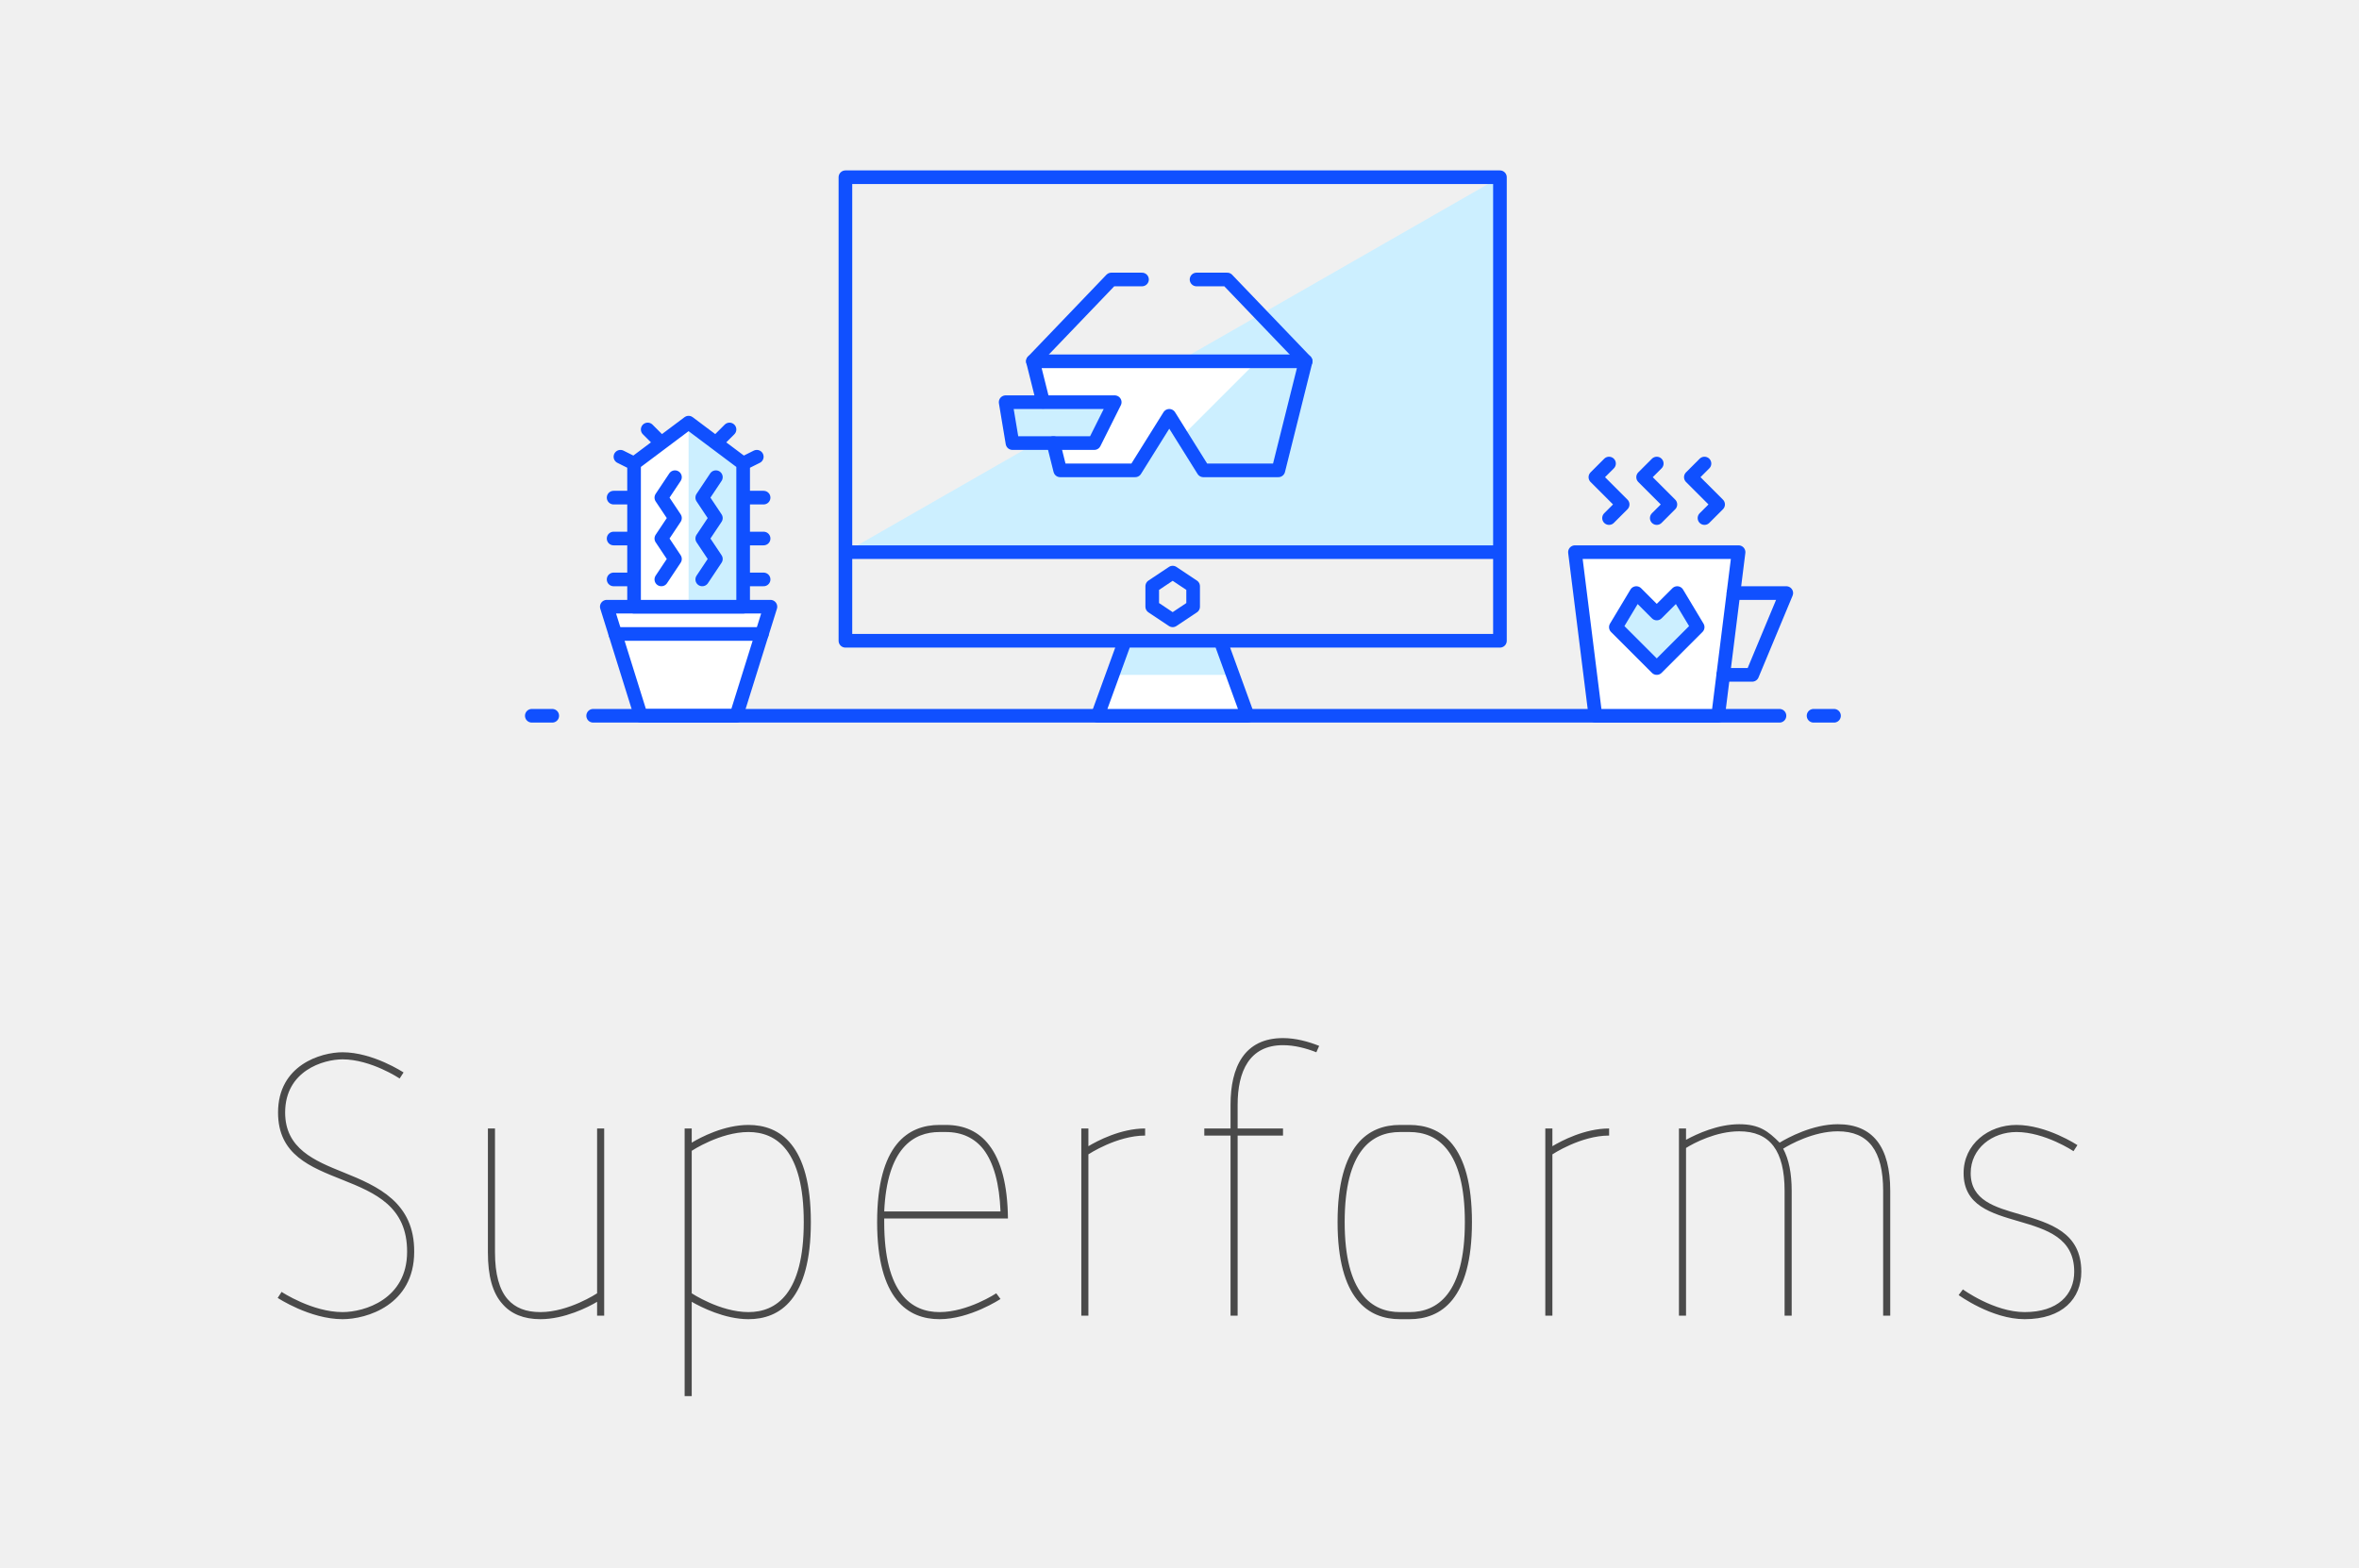
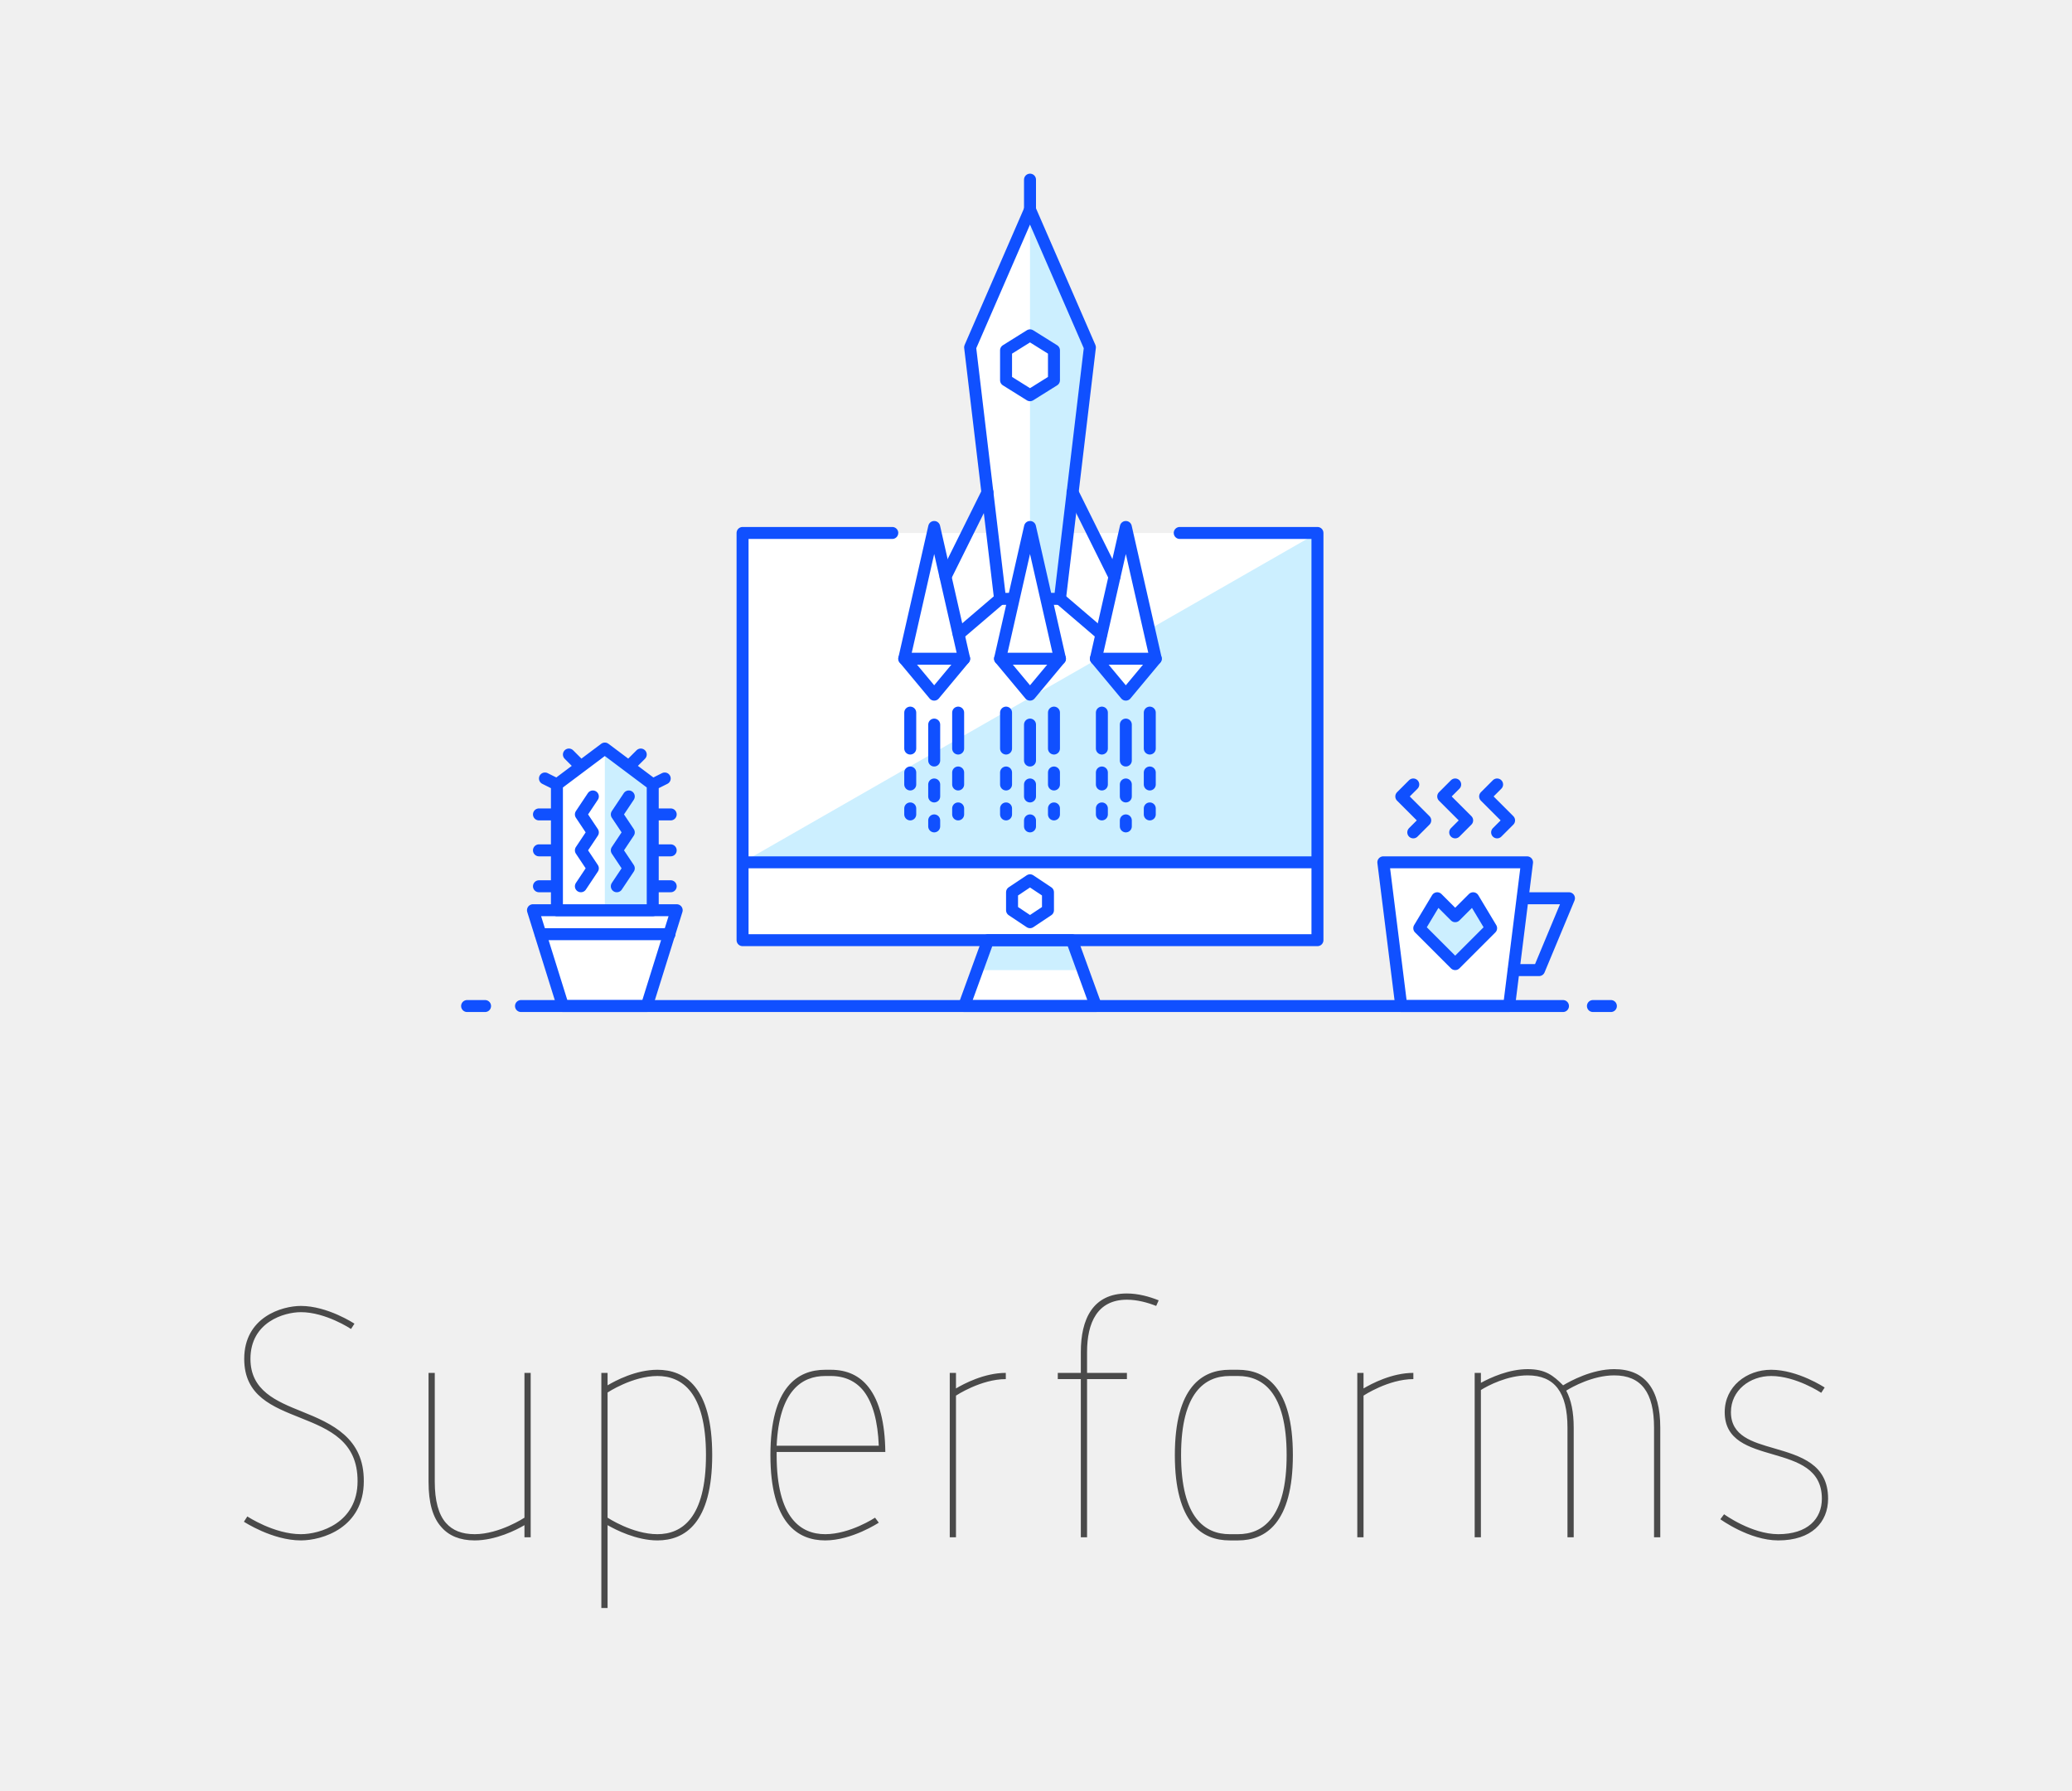
- <svg xmlns="http://www.w3.org/2000/svg" width="346" height="230" viewBox="0 0 346 230">
+ <svg xmlns="http://www.w3.org/2000/svg" width="346" height="299" viewBox="0 0 346 299">
  <g fill="none" fill-rule="evenodd">
-     <path fill="#FFF" fill-rule="nonzero" d="M108 105H94l-5-16h24z" />
-     <path stroke="#1050FF" stroke-width="2" stroke-linejoin="round" d="M108 105H94l-5-16h24z" />
-     <path fill="#FFF" fill-rule="nonzero" d="M109 89H93V68l8-6 8 6z" />
-     <path fill="#CCEFFF" fill-rule="nonzero" d="M101 62l8 6v21h-8z" />
-     <path stroke="#1050FF" stroke-width="2" stroke-linecap="round" stroke-linejoin="round" d="M109 89H93V68l8-6 8 6zM93 73h-3M93 68l-2-1M93 79h-3M93 85h-3M109 73h3M109 79h3M109 85h3M97 65l-2-2M109 68l2-1M105 65l2-2M90.25 93h21.5" />
-     <path stroke="#1050FF" stroke-width="2" stroke-linecap="round" stroke-linejoin="round" d="M97 85l2-3-2-3 2-3-2-3 2-3M103 85l2-3-2-3 2-3-2-3 2-3" />
-     <g stroke-linecap="round" stroke-linejoin="round" stroke="#1050FF" stroke-width="2">
-       <path d="M87 105h174M266 105h3M78 105h3" />
+     <path stroke="#1050ff" stroke-width="2" fill="#fff" fill-rule="nonzero" stroke-linejoin="round" d="M108 168H94l-5-16h24zM252 168h-18l-3-24h24z" />
+     <path fill="#fff" fill-rule="nonzero" d="M109 152H93v-21l8-6 8 6zM183 168l-4-11h-14l-4 11zM197 89h23v68h-96V89h25" />
+     <path fill="#fff" fill-rule="nonzero" d="M167 100l-5-42 10-23 10 23-5 42z" />
+     <path fill="#ccefff" fill-rule="nonzero" d="M101 125l8 6v21h-8zM180.8 162l-1.8-5h-14l-1.8 5zM172 35l10 23-5 42h-5zM220 89v55h-96z" />
+     <path stroke="#1050ff" stroke-width="2" stroke-linecap="round" stroke-linejoin="round" d="M236 139l2-2-4-4 2-2M243 139l2-2-4-4 2-2M250 139l2-2-4-4 2-2" />
+     <path stroke="#1050ff" stroke-width="2" stroke-linejoin="round" d="M175 152l-3 2-3-2v-3l3-2 3 2z" />
+     <path stroke="#1050ff" stroke-width="2" stroke-linecap="round" stroke-linejoin="round" d="M183 168l-4-11h-14l-4 11zM109 152H93v-21l8-6 8 6zM93 136h-3M93 131l-2-1M93 142h-3M93 148h-3M109 136h3M109 142h3M109 148h3M97 128l-2-2M109 131l2-1M105 128l2-2M90.3 156h21.5" />
+     <path stroke="#1050ff" stroke-width="2" stroke-linecap="round" stroke-linejoin="round" d="M97 148l2-3-2-3 2-3-2-3 2-3M103 148l2-3-2-3 2-3-2-3 2-3" />
+     <g stroke="#1050ff" stroke-width="2" stroke-linecap="round" stroke-linejoin="round">
+       <path d="M87 168h174M266 168h3M78 168h3" />
    </g>
-     <g>
-       <path fill="#FFF" fill-rule="nonzero" d="M252.001 105h-18l-3-24h24z" />
-       <path stroke="#1050FF" stroke-width="2" stroke-linejoin="round" d="M252.001 105h-18l-3-24h24z" />
-       <path stroke="#1050FF" stroke-width="2" stroke-linecap="round" stroke-linejoin="round" d="M236 76l2-2-4-4 2-2M243 76l2-2-4-4 2-2M250 76l2-2-4-4 2-2" />
-       <path fill="#CCEFFF" fill-rule="nonzero" d="M243.001 98l6-6-3-5-3 3-3-3-3 5z" />
-       <path stroke="#1050FF" stroke-width="2" stroke-linejoin="round" d="M243.001 98l6-6-3-5-3 3-3-3-3 5z" />
-       <path stroke="#1050FF" stroke-width="2" stroke-linecap="round" stroke-linejoin="round" d="M254.251 87H262l-5 12h-4.249" />
+     <path stroke="#1050ff" stroke-width="2" fill="#fff" fill-rule="nonzero" stroke-linejoin="round" d="M176 63.5l-4 2.5-4-2.5v-5l4-2.5 4 2.5z" />
+     <path stroke="#1050ff" stroke-width="2" stroke-linecap="round" stroke-linejoin="round" d="M167 100l-5-42 10-23 10 23-5 42z" />
+     <path stroke="#1050ff" stroke-width="2" fill="#fff" fill-rule="nonzero" stroke-linecap="round" stroke-linejoin="round" d="M161 110l-5 6-5-6 5-22zM177 110l-5 6-5-6 5-22zM193 110l-5 6-5-6 5-22z" />
+     <path d="M157.9 96.3l7-14.1M160.1 105.9l6.9-5.9M186.1 96.3l-7-14.1M183.9 105.9L177 100M172 35v-5M151 110h10M167 110h10M183 110h10" stroke="#1050ff" stroke-width="2" stroke-linecap="round" stroke-linejoin="round" />
+     <path stroke="#1050ff" stroke-width="2" fill="#ccefff" fill-rule="nonzero" stroke-linejoin="round" d="M243 161l6-6-3-5-3 3-3-3-3 5z" />
+     <path stroke="#1050ff" stroke-width="2" stroke-linecap="round" stroke-linejoin="round" d="M254.3 150h7.7l-5 12h-4.2" />
+     <g stroke="#1050ff" stroke-width="2" stroke-linecap="round" stroke-linejoin="round">
+       <path d="M172 121v6M172 131v2M176 119v6M176 129v2M168 119v6M168 129v2M172 137v1M176 135v1M168 135v1" />
    </g>
-     <g>
-       <path fill="#FFF" fill-rule="nonzero" d="M183 105l-4-11h-14l-4 11z" />
-       <path fill="#CCEFFF" fill-rule="nonzero" d="M180.818 99L179 94h-14l-1.819 5zM220 26v55h-96z" />
-       <path stroke="#1050FF" stroke-width="2" stroke-linejoin="round" d="M175 89l-3 2-3-2v-3l3-2 3 2z" />
-       <path stroke="#1050FF" stroke-width="2" stroke-linecap="round" stroke-linejoin="round" d="M183 105l-4-11h-14l-4 11zM197 26h23v68h-96V26h25zM124 81h96" />
+     <g stroke="#1050ff" stroke-width="2" stroke-linecap="round" stroke-linejoin="round">
+       <path d="M156 121v6M156 131v2M160 119v6M160 129v2M152 119v6M152 129v2M156 137v1M160 135v1M152 135v1" />
    </g>
-     <g>
-       <path fill="#FFF" fill-rule="nonzero" d="M154.5 65l1 4h11l5-8 5 8h11l4-16h-40l1.488 5.952" />
-       <path fill="#CCEFFF" fill-rule="nonzero" d="M187.5 69l4-16h-7.142l-10.99 10.99L176.5 69zM160.5 65h-12l-1-6h16z" />
-       <path stroke="#1050FF" stroke-width="2" stroke-linecap="round" stroke-linejoin="round" d="M151.5 53L163 41h4.5M191.5 53L180 41h-4.5M160.5 65h-12l-1-6h16z" />
-       <path stroke="#1050FF" stroke-width="2" stroke-linecap="round" stroke-linejoin="round" d="M154.5 65l1 4h11l5-8 5 8h11l4-16h-40l1.488 5.952" />
+     <g stroke="#1050ff" stroke-width="2" stroke-linecap="round" stroke-linejoin="round">
+       <path d="M188 121v6M188 131v2M192 119v6M192 129v2M184 119v6M184 129v2M188 137v1M192 135v1M184 135v1" />
    </g>
-     <path d="M40.73 190.4s4.732 3.12 9.516 3.12c3.536 0 10.504-2.08 10.504-9.88.052-7.228-5.304-9.62-10.348-11.648-4.264-1.716-8.58-3.484-8.58-8.788 0-6.136 5.616-7.8 8.424-7.8 4.16 0 8.372 2.808 8.372 2.808l.572-.884s-4.472-2.964-8.944-2.964c-3.172 0-9.464 1.872-9.464 8.84 0 12.428 18.98 7.124 18.928 20.436 0 6.968-6.292 8.84-9.464 8.84-4.472 0-8.944-2.964-8.944-2.964l-.572.884zm46.848 2.6h1.04v-27.456h-1.04v24.18s-4.16 2.756-8.32 2.756c-2.132 0-3.692-.624-4.784-1.872-1.248-1.404-1.872-3.744-1.872-6.864v-18.2h-1.04v18.2c0 3.432.676 5.928 2.132 7.54 1.248 1.456 3.12 2.236 5.564 2.236 3.536 0 7.02-1.768 8.32-2.548V193zm13.88-27.456v2.08c1.3-.78 4.732-2.6 8.32-2.6 4.576 0 9.152 2.86 9.152 14.248s-4.576 14.248-9.152 14.248c-3.484 0-6.968-1.768-8.32-2.548v13.832h-1.04v-39.26h1.04zm0 3.276v20.904s4.16 2.756 8.32 2.756c4.056 0 8.112-2.652 8.112-13.208 0-10.556-4.056-13.208-8.112-13.208-4.16 0-8.32 2.756-8.32 2.756zm36.344-3.796h.936c2.704 0 4.836.988 6.344 2.964 1.768 2.288 2.704 5.876 2.756 10.764H129.69v.52c0 10.556 4.056 13.208 8.112 13.208 4.16 0 8.32-2.756 8.32-2.756l.624.832s-4.472 2.964-8.944 2.964c-4.576 0-9.152-2.86-9.152-14.248s4.576-14.248 9.152-14.248zm.936 1.04h-.936c-3.848 0-7.696 2.392-8.112 11.648h17.056c-.156-4.056-.988-7.124-2.496-9.1-1.3-1.664-3.172-2.548-5.512-2.548zm20.9 26.936v-23.66s4.16-2.756 8.32-2.756v-1.04c-3.588 0-7.02 1.82-8.32 2.6v-2.6h-1.04V193h1.04zm21.888-26.416h6.656v-1.04h-6.656v-3.484c0-4.888 1.716-8.736 6.656-8.736 1.716 0 3.432.468 4.888 1.04l.416-.936c-1.56-.624-3.432-1.144-5.304-1.144-5.72 0-7.696 4.316-7.696 9.776v3.484h-3.848v1.04h3.848V193h1.04v-26.416zm23.812-1.56h1.404c4.576 0 9.152 2.86 9.152 14.248s-4.576 14.248-9.152 14.248h-1.404c-4.576 0-9.152-2.86-9.152-14.248s4.576-14.248 9.152-14.248zm1.404 1.04h-1.404c-4.056 0-8.112 2.652-8.112 13.208 0 10.556 4.056 13.208 8.112 13.208h1.404c4.056 0 8.112-2.652 8.112-13.208 0-10.556-4.056-13.208-8.112-13.208zM227.694 193v-23.66s4.16-2.756 8.32-2.756v-1.04c-3.588 0-7.02 1.82-8.32 2.6v-2.6h-1.04V193h1.04zm49.552 0h-1.04v-18.304c0-5.876-2.132-8.736-6.656-8.736-3.536 0-7.02 1.924-8.008 2.548.832 1.56 1.248 3.588 1.248 6.188V193h-1.04v-18.304c0-5.876-2.132-8.736-6.656-8.736-3.38 0-6.656 1.716-7.8 2.444V193h-1.04v-27.456h1.04v1.664c1.612-.884 4.68-2.288 7.8-2.288 2.964 0 4.264 1.04 5.928 2.704 1.196-.728 4.836-2.704 8.528-2.704 5.148 0 7.696 3.328 7.696 9.776V193zm10.032-3.016s4.836 3.536 9.672 3.536c5.564 0 8.32-3.016 8.32-6.968 0-5.772-4.576-7.124-9.048-8.424-3.588-1.04-7.176-2.028-7.176-6.032 0-3.64 3.172-6.032 6.708-6.032 4.16 0 8.372 2.808 8.372 2.808l.572-.884s-4.472-2.964-8.944-2.964c-4.108 0-7.748 2.808-7.748 7.072 0 9.516 16.224 4.524 16.224 14.456 0 3.38-2.392 5.928-7.28 5.928-4.472 0-9.048-3.328-9.048-3.328l-.624.832z" fill="#4A4A4A" />
+     <path stroke="#1050ff" stroke-width="2" stroke-linecap="round" stroke-linejoin="round" d="M197 89h23v68h-96V89h25M124 144h96" />
+     <path d="M40.73 254.116s4.732 3.12 9.516 3.12c3.536 0 10.504-2.08 10.504-9.88.052-7.228-5.304-9.62-10.348-11.648-4.264-1.716-8.58-3.484-8.58-8.788 0-6.136 5.616-7.8 8.424-7.8 4.16 0 8.372 2.808 8.372 2.808l.572-.884s-4.472-2.964-8.944-2.964c-3.172 0-9.464 1.872-9.464 8.84 0 12.428 18.98 7.124 18.928 20.436 0 6.968-6.292 8.84-9.464 8.84-4.472 0-8.944-2.964-8.944-2.964l-.572.884zm46.848 2.6h1.04V229.26h-1.04v24.18s-4.16 2.756-8.32 2.756c-2.132 0-3.692-.624-4.784-1.872-1.248-1.404-1.872-3.744-1.872-6.864v-18.2h-1.04v18.2c0 3.432.676 5.928 2.132 7.54 1.248 1.456 3.12 2.236 5.564 2.236 3.536 0 7.02-1.768 8.32-2.548v2.028zm13.88-27.456v2.08c1.3-.78 4.732-2.6 8.32-2.6 4.576 0 9.152 2.86 9.152 14.248s-4.576 14.248-9.152 14.248c-3.484 0-6.968-1.768-8.32-2.548v13.832h-1.04v-39.26h1.04zm0 3.276v20.904s4.16 2.756 8.32 2.756c4.056 0 8.112-2.652 8.112-13.208 0-10.556-4.056-13.208-8.112-13.208-4.16 0-8.32 2.756-8.32 2.756zm36.344-3.796h.936c2.704 0 4.836.988 6.344 2.964 1.768 2.288 2.704 5.876 2.756 10.764H129.69v.52c0 10.556 4.056 13.208 8.112 13.208 4.16 0 8.32-2.756 8.32-2.756l.624.832s-4.472 2.964-8.944 2.964c-4.576 0-9.152-2.86-9.152-14.248s4.576-14.248 9.152-14.248zm.936 1.04h-.936c-3.848 0-7.696 2.392-8.112 11.648h17.056c-.156-4.056-.988-7.124-2.496-9.1-1.3-1.664-3.172-2.548-5.512-2.548zm20.9 26.936v-23.66s4.16-2.756 8.32-2.756v-1.04c-3.588 0-7.02 1.82-8.32 2.6v-2.6h-1.04v27.456h1.04zm21.888-26.416h6.656v-1.04h-6.656v-3.484c0-4.888 1.716-8.736 6.656-8.736 1.716 0 3.432.468 4.888 1.04l.416-.936c-1.56-.624-3.432-1.144-5.304-1.144-5.72 0-7.696 4.316-7.696 9.776v3.484h-3.848v1.04h3.848v26.416h1.04V230.3zm23.812-1.56h1.404c4.576 0 9.152 2.86 9.152 14.248s-4.576 14.248-9.152 14.248h-1.404c-4.576 0-9.152-2.86-9.152-14.248s4.576-14.248 9.152-14.248zm1.404 1.04h-1.404c-4.056 0-8.112 2.652-8.112 13.208 0 10.556 4.056 13.208 8.112 13.208h1.404c4.056 0 8.112-2.652 8.112-13.208 0-10.556-4.056-13.208-8.112-13.208zm20.952 26.936v-23.66s4.16-2.756 8.32-2.756v-1.04c-3.588 0-7.02 1.82-8.32 2.6v-2.6h-1.04v27.456h1.04zm49.552 0h-1.04v-18.304c0-5.876-2.132-8.736-6.656-8.736-3.536 0-7.02 1.924-8.008 2.548.832 1.56 1.248 3.588 1.248 6.188v18.304h-1.04v-18.304c0-5.876-2.132-8.736-6.656-8.736-3.38 0-6.656 1.716-7.8 2.444v24.596h-1.04V229.26h1.04v1.664c1.612-.884 4.68-2.288 7.8-2.288 2.964 0 4.264 1.04 5.928 2.704 1.196-.728 4.836-2.704 8.528-2.704 5.148 0 7.696 3.328 7.696 9.776v18.304zm10.032-3.016s4.836 3.536 9.672 3.536c5.564 0 8.32-3.016 8.32-6.968 0-5.772-4.576-7.124-9.048-8.424-3.588-1.04-7.176-2.028-7.176-6.032 0-3.64 3.172-6.032 6.708-6.032 4.16 0 8.372 2.808 8.372 2.808l.572-.884s-4.472-2.964-8.944-2.964c-4.108 0-7.748 2.808-7.748 7.072 0 9.516 16.224 4.524 16.224 14.456 0 3.38-2.392 5.928-7.28 5.928-4.472 0-9.048-3.328-9.048-3.328l-.624.832z" fill="#4A4A4A" />
  </g>
</svg>
